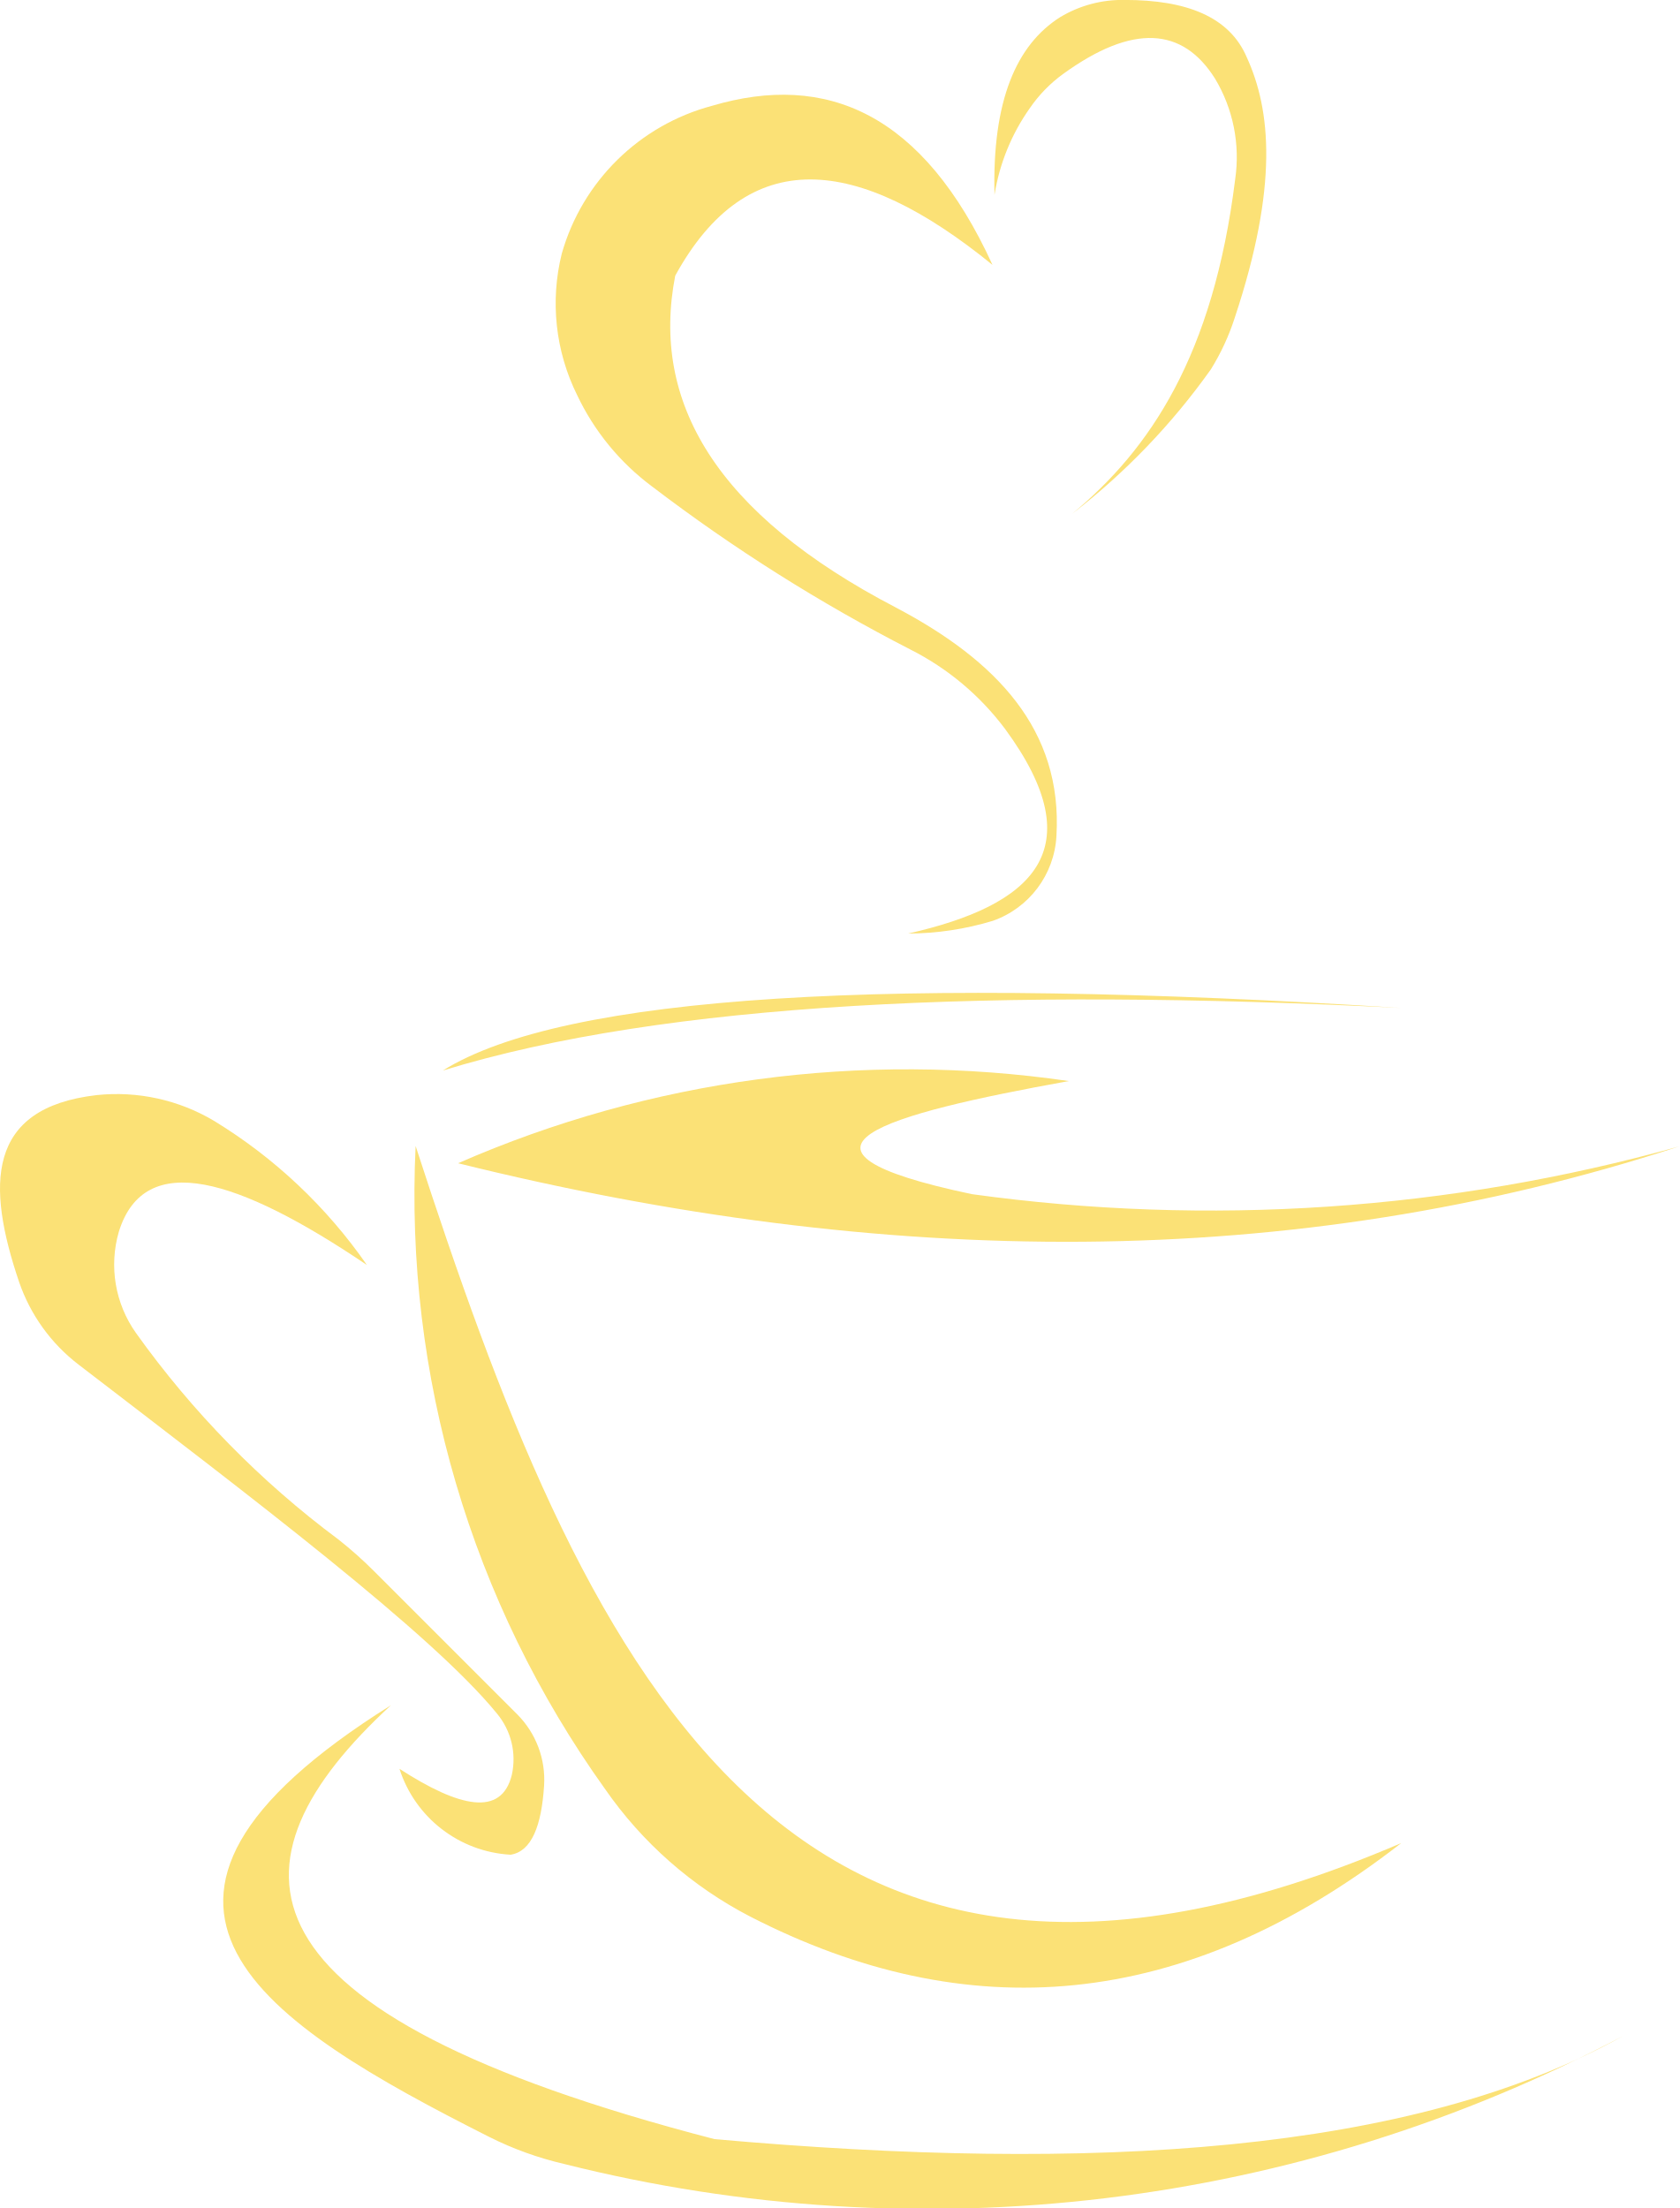
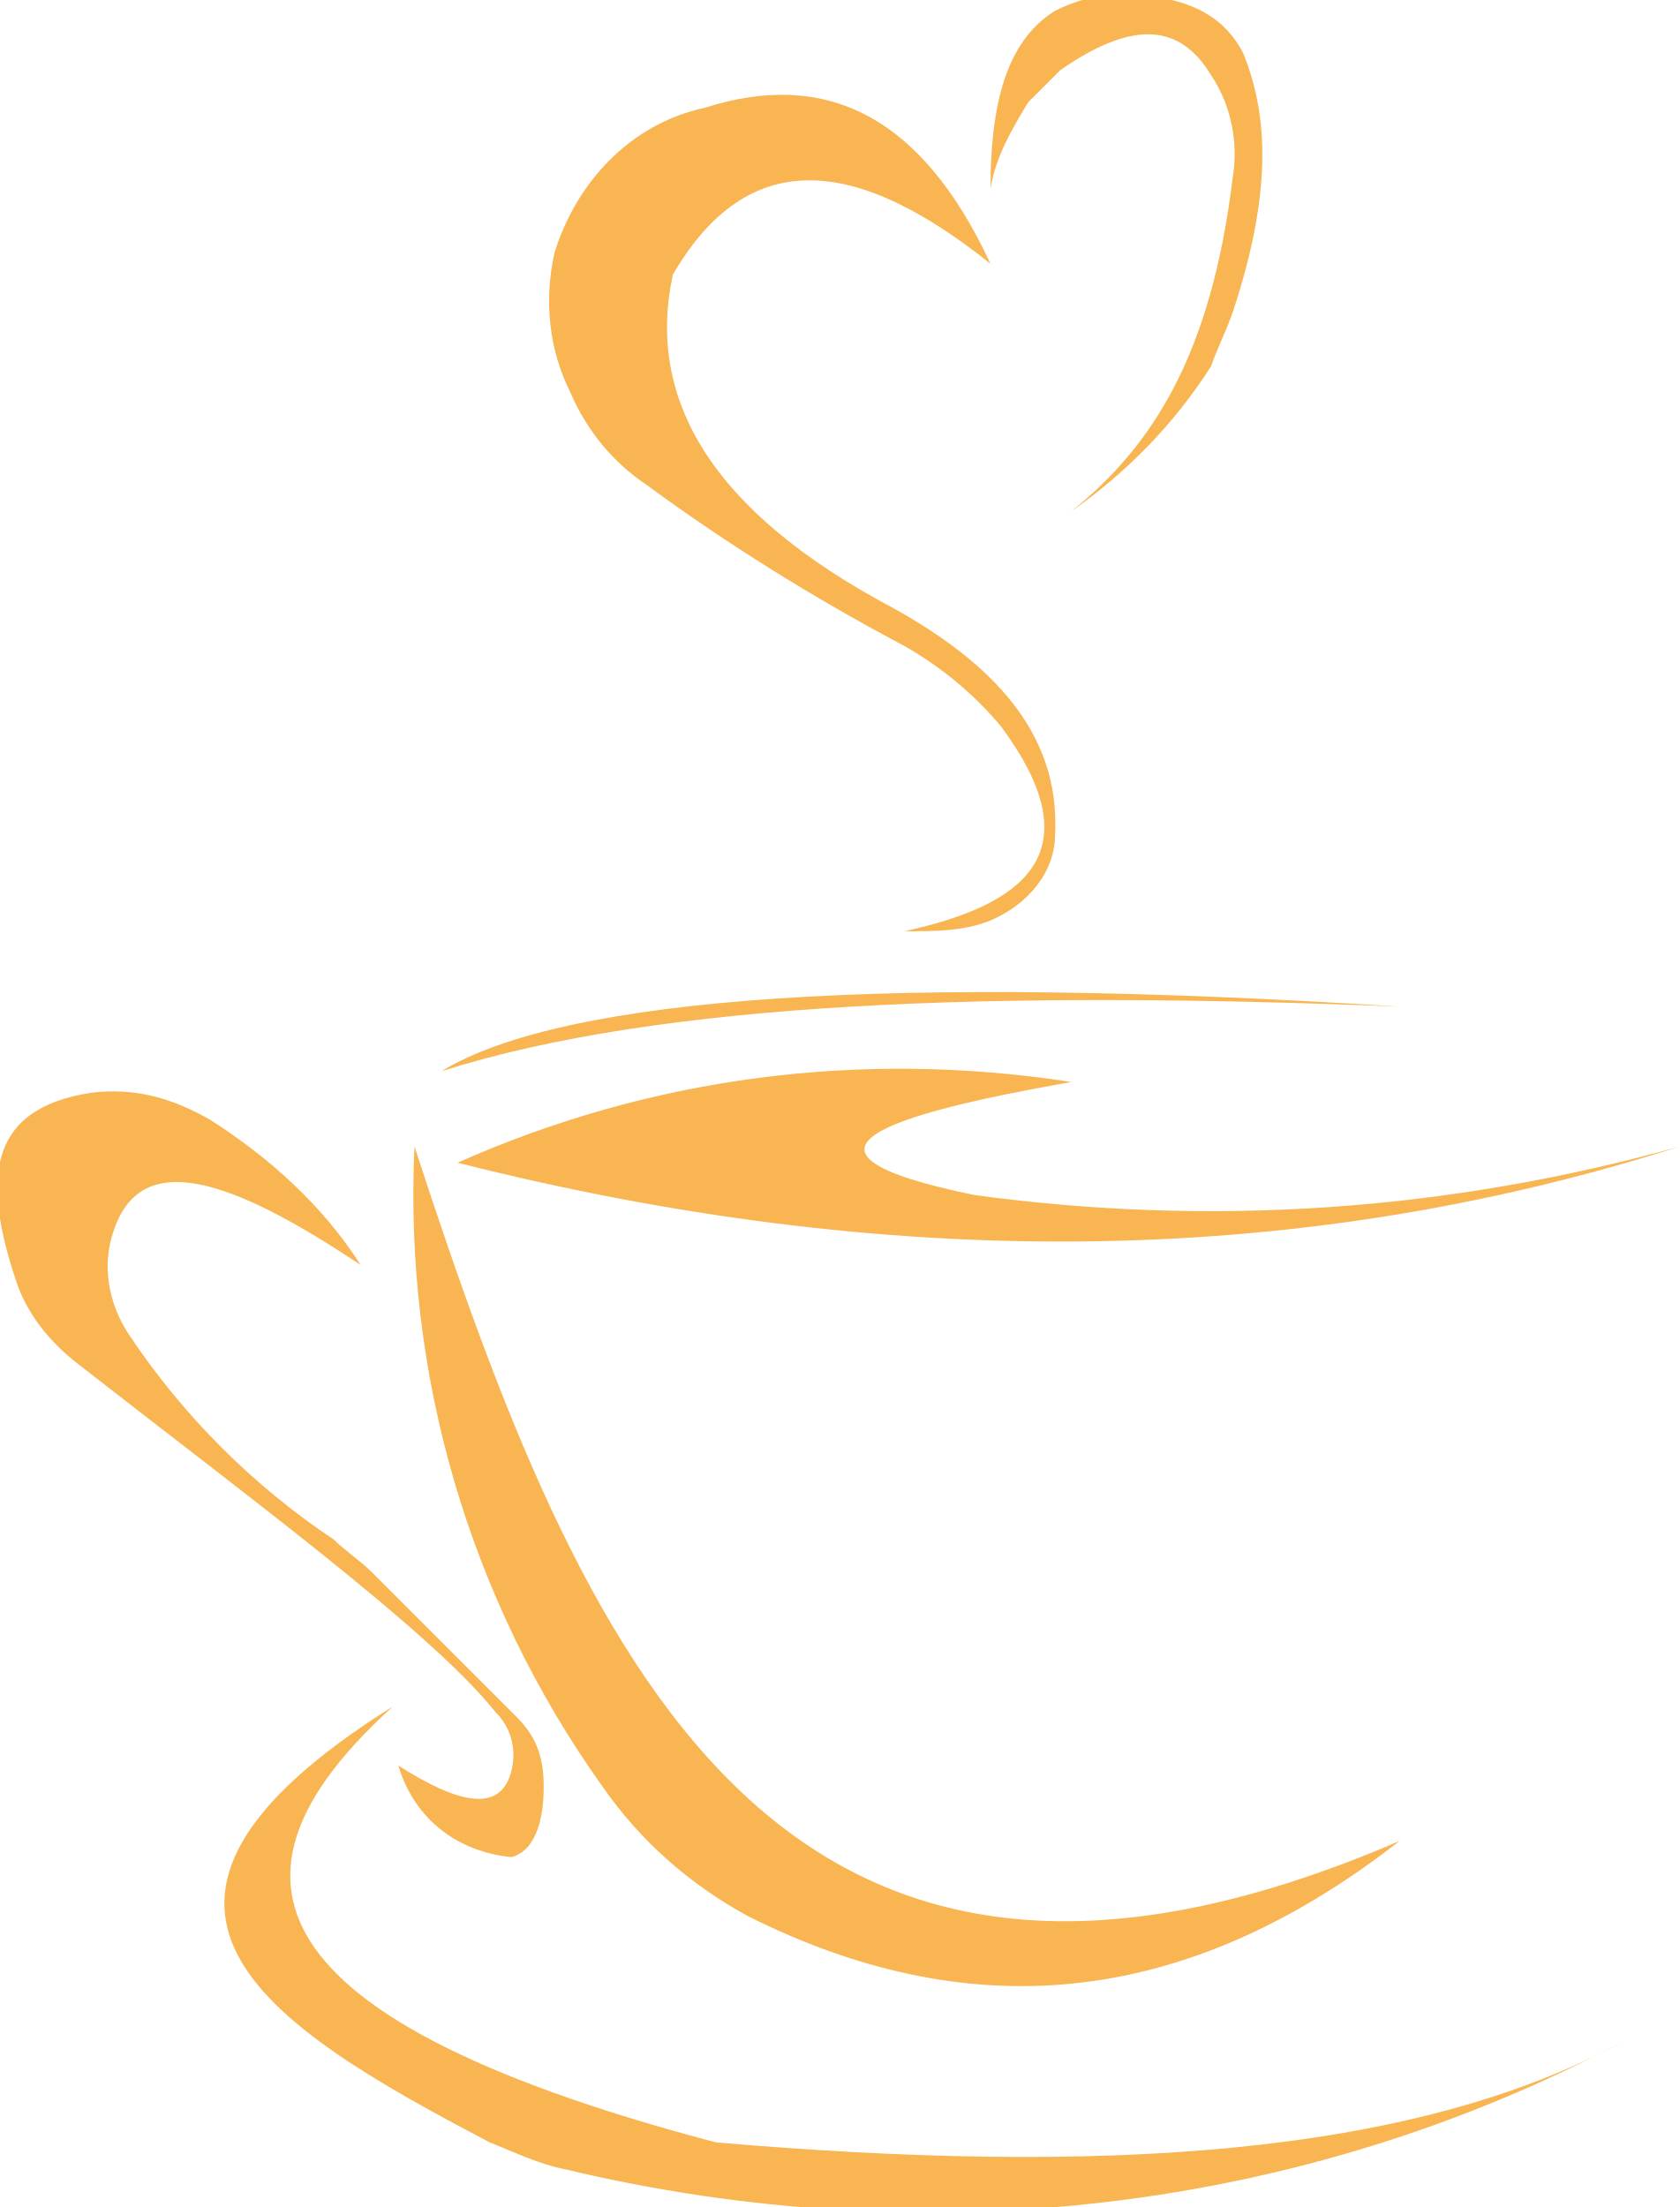
- <svg xmlns="http://www.w3.org/2000/svg" width="31.178" height="41" viewBox="0 0 31.178 41">
-   <defs>
-     <style>.a{fill:#fbe176;}</style>
-   </defs>
-   <path class="a" d="M232.154,485.64c-3.161,2.916-3.12,5.689,6.007,8.057,7,.624,12.944.272,16.864-1.912a27.613,27.613,0,0,1-19.657,2.373,6.232,6.232,0,0,1-1.386-.5C229.8,491.545,226.261,489.332,232.154,485.64Z" transform="translate(-224.895 -453.976)" />
-   <path class="a" d="M250.484,423.07c3.072,9.459,6.746,17.9,18.3,12.944-4.054,3.153-8.08,3.422-12.085,1.366a7.436,7.436,0,0,1-2.7-2.373A18.938,18.938,0,0,1,250.484,423.07Z" transform="translate(-242.767 -401.79)" />
-   <path class="a" d="M255.31,416.354c7.9,1.958,15.492,2.033,22.672-.312a32.375,32.375,0,0,1-13.132.886c-3.941-.83-1.64-1.48,1.8-2.1A20.8,20.8,0,0,0,255.31,416.354Z" transform="translate(-246.805 -394.754)" />
-   <path class="a" d="M253.6,407.372c4.121-1.268,10.289-1.543,17.8-1.162C261.936,405.609,255.862,405.963,253.6,407.372Z" transform="translate(-245.379 -387.493)" />
-   <path class="a" d="M211.475,429.782c1.117.722,1.893.893,2.086.113a1.328,1.328,0,0,0-.279-1.143c-1.211-1.485-4.562-4.016-7.76-6.472a3.268,3.268,0,0,1-1.11-1.54c-.606-1.789-.614-3.231,1.439-3.468a3.533,3.533,0,0,1,2.186.481,9.434,9.434,0,0,1,2.833,2.673c-2.386-1.611-4.126-2.157-4.605-.619a2.192,2.192,0,0,0,.319,1.884,17.317,17.317,0,0,0,3.757,3.832,7.447,7.447,0,0,1,.664.591l2.655,2.655a1.719,1.719,0,0,1,.5,1.328c-.048.738-.229,1.218-.621,1.28A2.3,2.3,0,0,1,211.475,429.782Z" transform="translate(-204.058 -396.937)" />
-   <path class="a" d="M274.319,308.584c-2.514-2.049-4.547-2.249-5.891.2-.455,2.337.745,4.419,4.106,6.167,1.845.974,3.09,2.257,2.972,4.238a1.771,1.771,0,0,1-1.182,1.575,5.476,5.476,0,0,1-1.572.236c2.3-.519,3.458-1.543,1.8-3.8a5.023,5.023,0,0,0-1.759-1.475A32.035,32.035,0,0,1,268,312.7a4.538,4.538,0,0,1-1.394-1.7,3.833,3.833,0,0,1-.284-2.627,3.96,3.96,0,0,1,2.788-2.743C271.239,305,273.031,305.768,274.319,308.584Z" transform="translate(-255.891 -303.665)" />
-   <path class="a" d="M316.753,304.38c1.45-1.2,2.624-2.942,3.03-6.217a2.831,2.831,0,0,0-.375-1.867c-.6-.954-1.525-1.024-2.821-.085a2.605,2.605,0,0,0-.617.634,3.83,3.83,0,0,0-.656,1.61c-.045-1.754.408-2.786,1.22-3.3a2.235,2.235,0,0,1,1.2-.319c1.143,0,1.942.31,2.264,1.065.448.979.589,2.388-.221,4.829a4.324,4.324,0,0,1-.446.966A12.65,12.65,0,0,1,316.753,304.38Z" transform="translate(-296.849 -294.837)" />
+ <svg xmlns="http://www.w3.org/2000/svg" version="1.1" id="Layer_1" x="0px" y="0px" viewBox="-289 376 31.2 41" style="enable-background:new -289 376 31.2 41;" xml:space="preserve">
+   <style type="text/css">
+ 	.st0{fill:#F8B551;}
+ </style>
+   <path class="st0" d="M-281.7,407.7c-3.2,2.9-3.1,5.7,6,8.1c7,0.6,12.9,0.3,16.9-1.9c-6,3.2-13,4-19.7,2.4c-0.5-0.1-0.9-0.3-1.4-0.5  C-284.1,413.6-287.6,411.4-281.7,407.7z" />
+   <path class="st0" d="M-281.3,397.3c3.1,9.5,6.7,17.9,18.3,12.9c-4.1,3.2-8.1,3.4-12.1,1.4c-1.1-0.6-2-1.4-2.7-2.4  C-280.3,405.7-281.5,401.5-281.3,397.3z" />
+   <path class="st0" d="M-280.5,397.6c7.9,2,15.5,2,22.7-0.3c-4.3,1.2-8.7,1.5-13.1,0.9c-3.9-0.8-1.6-1.5,1.8-2.1  C-273,395.5-276.9,396-280.5,397.6z" />
+   <path class="st0" d="M-280.8,395.9c4.1-1.3,10.3-1.5,17.8-1.2C-272.4,394.1-278.5,394.5-280.8,395.9z" />
+   <path class="st0" d="M-281.6,408.8c1.1,0.7,1.9,0.9,2.1,0.1c0.1-0.4,0-0.8-0.3-1.1c-1.2-1.5-4.6-4-7.8-6.5c-0.5-0.4-0.9-0.9-1.1-1.5  c-0.6-1.8-0.6-3.2,1.4-3.5c0.8-0.1,1.5,0.1,2.2,0.5c1.1,0.7,2.1,1.6,2.8,2.7c-2.4-1.6-4.1-2.2-4.6-0.6c-0.2,0.6-0.1,1.3,0.3,1.9  c1,1.5,2.3,2.8,3.8,3.8c0.2,0.2,0.5,0.4,0.7,0.6l2.7,2.7c0.4,0.4,0.5,0.8,0.5,1.3c0,0.7-0.2,1.2-0.6,1.3  C-280.5,410.4-281.3,409.8-281.6,408.8z" />
+   <path class="st0" d="M-270.6,380.9c-2.5-2-4.5-2.2-5.9,0.2c-0.5,2.3,0.7,4.4,4.1,6.2c1.8,1,3.1,2.3,3,4.2c0,0.7-0.5,1.3-1.2,1.6  c-0.5,0.2-1,0.2-1.6,0.2c2.3-0.5,3.5-1.5,1.8-3.8c-0.5-0.6-1.1-1.1-1.8-1.5c-1.7-0.9-3.3-1.9-4.8-3c-0.6-0.4-1.1-1-1.4-1.7  c-0.4-0.8-0.5-1.7-0.3-2.6c0.4-1.3,1.4-2.4,2.8-2.7C-273.7,377.3-271.9,378.1-270.6,380.9z" />
+   <path class="st0" d="M-269.1,385.5c1.5-1.2,2.6-2.9,3-6.2c0.1-0.6,0-1.3-0.4-1.9c-0.6-1-1.5-1-2.8-0.1c-0.2,0.2-0.4,0.4-0.6,0.6  c-0.3,0.5-0.6,1-0.7,1.6c0-1.8,0.4-2.8,1.2-3.3c0.4-0.2,0.8-0.3,1.2-0.3c1.1,0,1.9,0.3,2.3,1.1c0.4,1,0.6,2.4-0.2,4.8  c-0.1,0.3-0.3,0.7-0.4,1C-267.2,383.9-268.1,384.8-269.1,385.5z" />
</svg>
